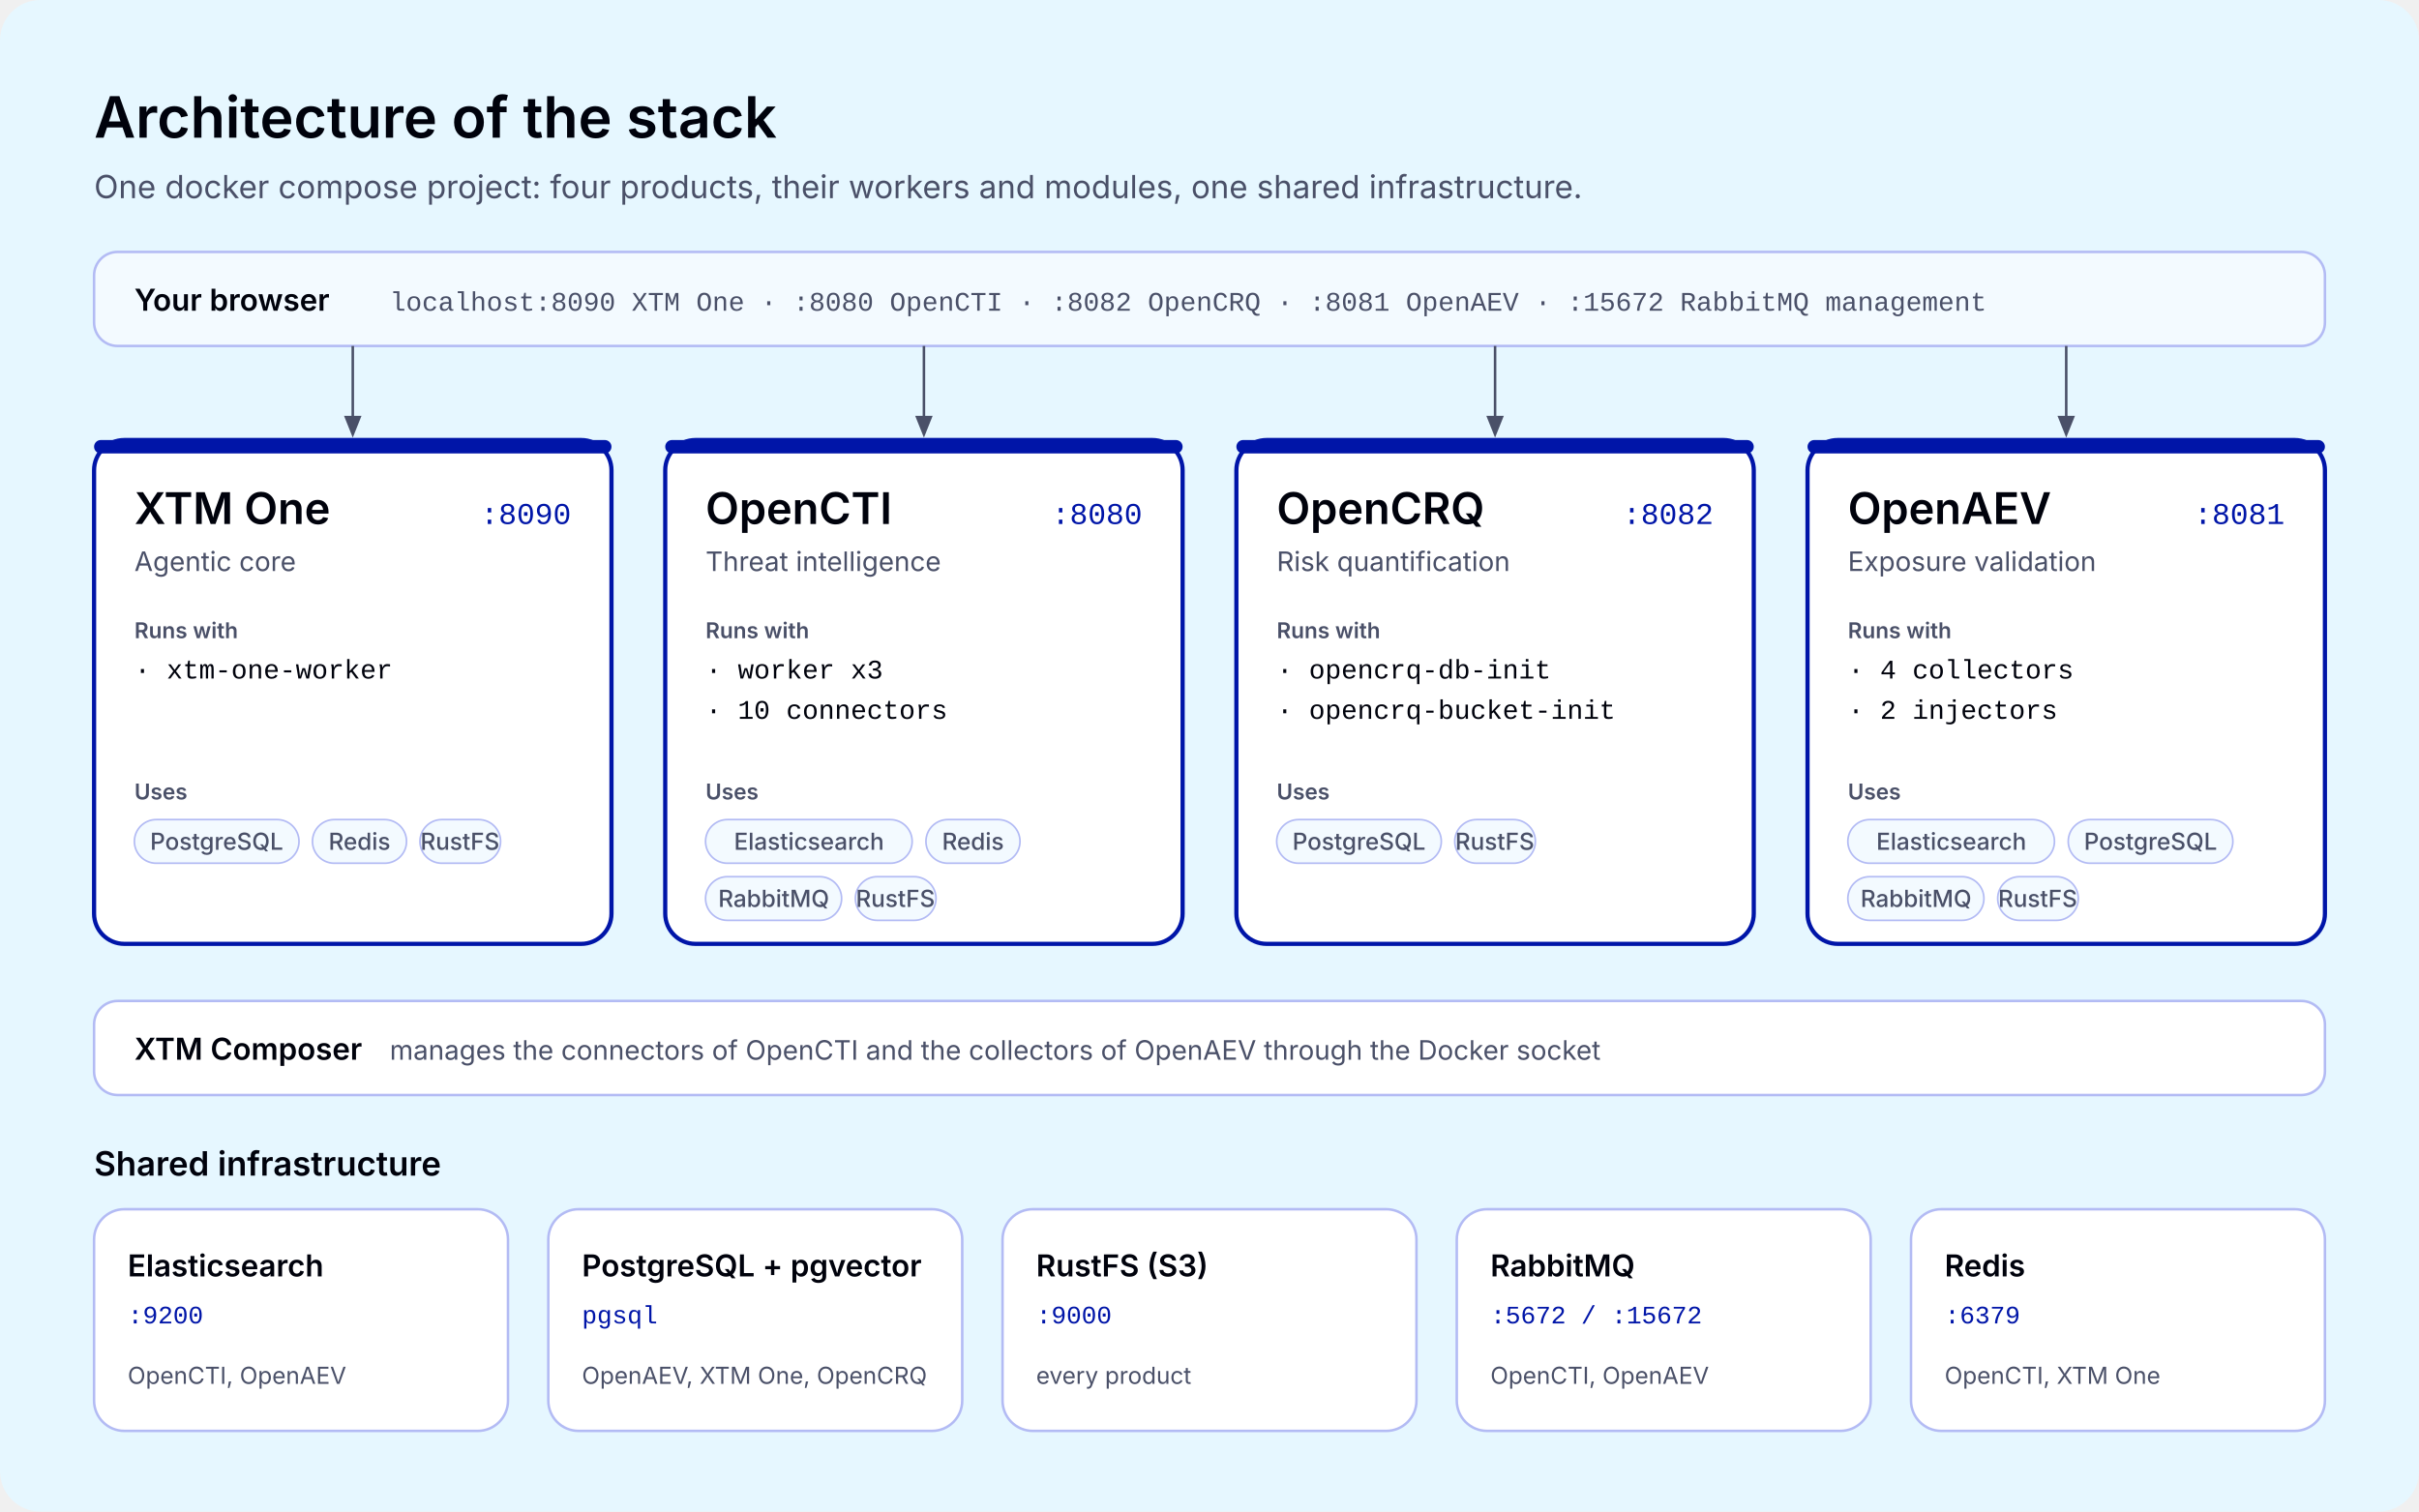
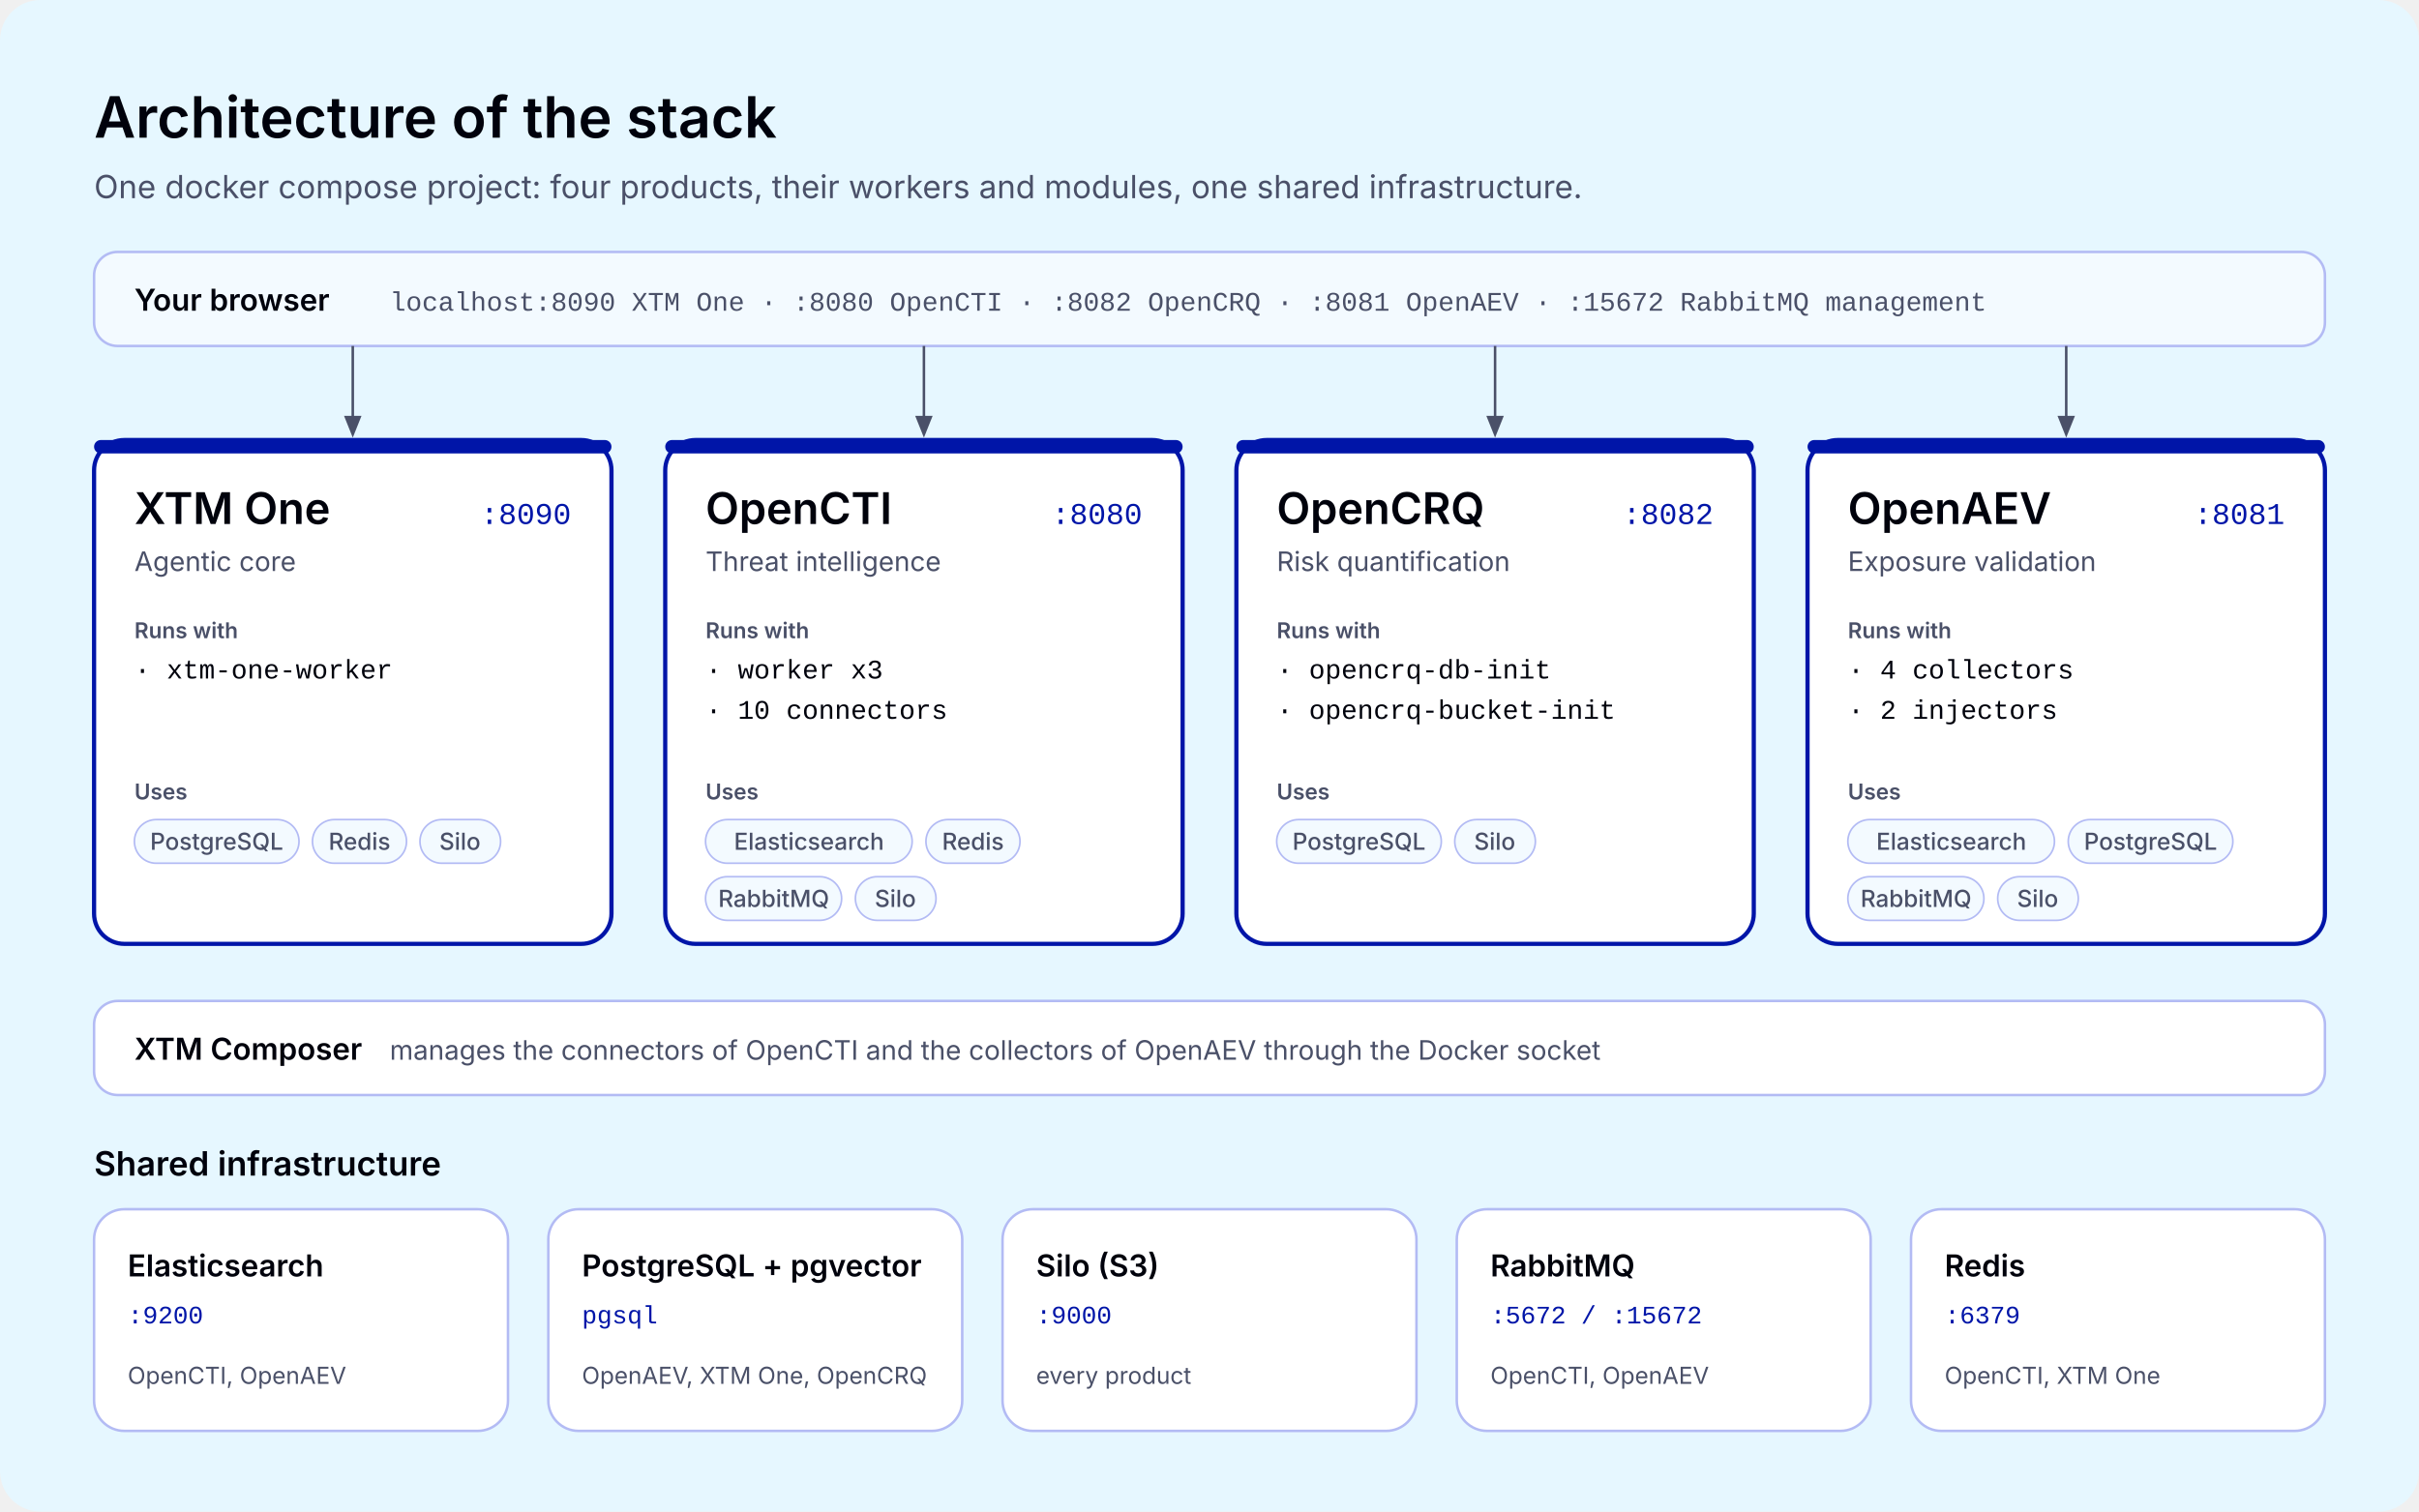
<svg xmlns="http://www.w3.org/2000/svg" width="1440" height="900" viewBox="0 0 1440 900" role="img" aria-label="Architecture of the XTM Platform Docker stack">
  <defs>
    <marker id="arr" viewBox="0 0 10 10" refX="8" refY="5" markerUnits="userSpaceOnUse" markerWidth="13" markerHeight="13" orient="auto-start-reverse">
      <path d="M0 1L10 5L0 9z" fill="#0015A8" />
    </marker>
    <marker id="arrm" viewBox="0 0 10 10" refX="8" refY="5" markerUnits="userSpaceOnUse" markerWidth="13" markerHeight="13" orient="auto-start-reverse">
      <path d="M0 1L10 5L0 9z" fill="#4A5068" />
    </marker>
  </defs>
  <rect width="1440" height="900" rx="24" fill="#E6F7FF" />
  <text x="56" y="82" font-family="Geologica, Inter, 'Segoe UI', Helvetica, Arial, sans-serif" font-size="34" font-weight="600" fill="#00020C" text-anchor="start">Architecture of the stack</text>
  <text x="56" y="118" font-family="Geologica, Inter, 'Segoe UI', Helvetica, Arial, sans-serif" font-size="19" font-weight="400" fill="#4A5068" text-anchor="start">One docker compose project: four products, their workers and modules, one shared infrastructure.</text>
  <rect x="56" y="150" width="1328" height="56" rx="14" fill="#F3FAFF" stroke="#B3BBF4" stroke-width="1.5" />
  <text x="80" y="185" font-family="Geologica, Inter, 'Segoe UI', Helvetica, Arial, sans-serif" font-size="18" font-weight="600" fill="#00020C" text-anchor="start">Your browser</text>
  <text x="232" y="185" font-family="'IBM Plex Mono', 'SFMono-Regular', Consolas, 'Liberation Mono', monospace" font-size="16" font-weight="400" fill="#4A5068" text-anchor="start">localhost:8090 XTM One   ·   :8080 OpenCTI   ·   :8082 OpenCRQ   ·   :8081 OpenAEV   ·   :15672 RabbitMQ management</text>
  <line x1="210.0" y1="206" x2="210.0" y2="258" stroke="#4A5068" stroke-width="1.5" marker-end="url(#arrm)" />
  <rect x="56" y="262" width="308" height="300" rx="18" fill="#FFFFFF" stroke="#0015A8" stroke-width="2.5" />
  <rect x="56" y="262" width="308" height="8" rx="4" fill="#0015A8" />
  <text x="80" y="312" font-family="Geologica, Inter, 'Segoe UI', Helvetica, Arial, sans-serif" font-size="26" font-weight="600" fill="#00020C" text-anchor="start">XTM One</text>
  <text x="340" y="312" font-family="'IBM Plex Mono', 'SFMono-Regular', Consolas, 'Liberation Mono', monospace" font-size="18" font-weight="500" fill="#0015A8" text-anchor="end">:8090</text>
  <text x="80" y="340" font-family="Geologica, Inter, 'Segoe UI', Helvetica, Arial, sans-serif" font-size="16" font-weight="400" fill="#4A5068" text-anchor="start">Agentic core</text>
  <text x="80" y="380" font-family="Geologica, Inter, 'Segoe UI', Helvetica, Arial, sans-serif" font-size="13" font-weight="600" fill="#4A5068" text-anchor="start">Runs with</text>
  <text x="80" y="404" font-family="'IBM Plex Mono', 'SFMono-Regular', Consolas, 'Liberation Mono', monospace" font-size="16" font-weight="400" fill="#00020C" text-anchor="start">· xtm-one-worker</text>
  <text x="80" y="476" font-family="Geologica, Inter, 'Segoe UI', Helvetica, Arial, sans-serif" font-size="13" font-weight="600" fill="#4A5068" text-anchor="start">Uses</text>
  <rect x="80" y="488" width="98" height="26" rx="13" fill="#F3FAFF" stroke="#B3BBF4" stroke-width="1" />
  <text x="129.0" y="506" font-family="Geologica, Inter, 'Segoe UI', Helvetica, Arial, sans-serif" font-size="14" font-weight="500" fill="#4A5068" text-anchor="middle">PostgreSQL</text>
  <rect x="186.0" y="488" width="56" height="26" rx="13" fill="#F3FAFF" stroke="#B3BBF4" stroke-width="1" />
  <text x="214.0" y="506" font-family="Geologica, Inter, 'Segoe UI', Helvetica, Arial, sans-serif" font-size="14" font-weight="500" fill="#4A5068" text-anchor="middle">Redis</text>
  <rect x="250.0" y="488" width="48" height="26" rx="13" fill="#F3FAFF" stroke="#B3BBF4" stroke-width="1" />
-   <text x="273.8" y="506" font-family="Geologica, Inter, 'Segoe UI', Helvetica, Arial, sans-serif" font-size="14" font-weight="500" fill="#4A5068" text-anchor="middle">RustFS</text>
+   <text x="273.8" y="506" font-family="Geologica, Inter, 'Segoe UI', Helvetica, Arial, sans-serif" font-size="14" font-weight="500" fill="#4A5068" text-anchor="middle">Silo</text>
  <line x1="550.0" y1="206" x2="550.0" y2="258" stroke="#4A5068" stroke-width="1.5" marker-end="url(#arrm)" />
  <rect x="396" y="262" width="308" height="300" rx="18" fill="#FFFFFF" stroke="#0015A8" stroke-width="2.5" />
  <rect x="396" y="262" width="308" height="8" rx="4" fill="#0015A8" />
  <text x="420" y="312" font-family="Geologica, Inter, 'Segoe UI', Helvetica, Arial, sans-serif" font-size="26" font-weight="600" fill="#00020C" text-anchor="start">OpenCTI</text>
  <text x="680" y="312" font-family="'IBM Plex Mono', 'SFMono-Regular', Consolas, 'Liberation Mono', monospace" font-size="18" font-weight="500" fill="#0015A8" text-anchor="end">:8080</text>
  <text x="420" y="340" font-family="Geologica, Inter, 'Segoe UI', Helvetica, Arial, sans-serif" font-size="16" font-weight="400" fill="#4A5068" text-anchor="start">Threat intelligence</text>
  <text x="420" y="380" font-family="Geologica, Inter, 'Segoe UI', Helvetica, Arial, sans-serif" font-size="13" font-weight="600" fill="#4A5068" text-anchor="start">Runs with</text>
  <text x="420" y="404" font-family="'IBM Plex Mono', 'SFMono-Regular', Consolas, 'Liberation Mono', monospace" font-size="16" font-weight="400" fill="#00020C" text-anchor="start">· worker x3</text>
  <text x="420" y="428" font-family="'IBM Plex Mono', 'SFMono-Regular', Consolas, 'Liberation Mono', monospace" font-size="16" font-weight="400" fill="#00020C" text-anchor="start">· 10 connectors</text>
  <text x="420" y="476" font-family="Geologica, Inter, 'Segoe UI', Helvetica, Arial, sans-serif" font-size="13" font-weight="600" fill="#4A5068" text-anchor="start">Uses</text>
  <rect x="420" y="488" width="123" height="26" rx="13" fill="#F3FAFF" stroke="#B3BBF4" stroke-width="1" />
  <text x="481.6" y="506" font-family="Geologica, Inter, 'Segoe UI', Helvetica, Arial, sans-serif" font-size="14" font-weight="500" fill="#4A5068" text-anchor="middle">Elasticsearch</text>
  <rect x="551.2" y="488" width="56" height="26" rx="13" fill="#F3FAFF" stroke="#B3BBF4" stroke-width="1" />
  <text x="579.2" y="506" font-family="Geologica, Inter, 'Segoe UI', Helvetica, Arial, sans-serif" font-size="14" font-weight="500" fill="#4A5068" text-anchor="middle">Redis</text>
  <rect x="420" y="522" width="81" height="26" rx="13" fill="#F3FAFF" stroke="#B3BBF4" stroke-width="1" />
  <text x="460.6" y="540" font-family="Geologica, Inter, 'Segoe UI', Helvetica, Arial, sans-serif" font-size="14" font-weight="500" fill="#4A5068" text-anchor="middle">RabbitMQ</text>
  <rect x="509.2" y="522" width="48" height="26" rx="13" fill="#F3FAFF" stroke="#B3BBF4" stroke-width="1" />
-   <text x="533.0" y="540" font-family="Geologica, Inter, 'Segoe UI', Helvetica, Arial, sans-serif" font-size="14" font-weight="500" fill="#4A5068" text-anchor="middle">RustFS</text>
+   <text x="533.0" y="540" font-family="Geologica, Inter, 'Segoe UI', Helvetica, Arial, sans-serif" font-size="14" font-weight="500" fill="#4A5068" text-anchor="middle">Silo</text>
  <line x1="890.0" y1="206" x2="890.0" y2="258" stroke="#4A5068" stroke-width="1.5" marker-end="url(#arrm)" />
  <rect x="736" y="262" width="308" height="300" rx="18" fill="#FFFFFF" stroke="#0015A8" stroke-width="2.5" />
  <rect x="736" y="262" width="308" height="8" rx="4" fill="#0015A8" />
  <text x="760" y="312" font-family="Geologica, Inter, 'Segoe UI', Helvetica, Arial, sans-serif" font-size="26" font-weight="600" fill="#00020C" text-anchor="start">OpenCRQ</text>
  <text x="1020" y="312" font-family="'IBM Plex Mono', 'SFMono-Regular', Consolas, 'Liberation Mono', monospace" font-size="18" font-weight="500" fill="#0015A8" text-anchor="end">:8082</text>
  <text x="760" y="340" font-family="Geologica, Inter, 'Segoe UI', Helvetica, Arial, sans-serif" font-size="16" font-weight="400" fill="#4A5068" text-anchor="start">Risk quantification</text>
  <text x="760" y="380" font-family="Geologica, Inter, 'Segoe UI', Helvetica, Arial, sans-serif" font-size="13" font-weight="600" fill="#4A5068" text-anchor="start">Runs with</text>
  <text x="760" y="404" font-family="'IBM Plex Mono', 'SFMono-Regular', Consolas, 'Liberation Mono', monospace" font-size="16" font-weight="400" fill="#00020C" text-anchor="start">· opencrq-db-init</text>
  <text x="760" y="428" font-family="'IBM Plex Mono', 'SFMono-Regular', Consolas, 'Liberation Mono', monospace" font-size="16" font-weight="400" fill="#00020C" text-anchor="start">· opencrq-bucket-init</text>
  <text x="760" y="476" font-family="Geologica, Inter, 'Segoe UI', Helvetica, Arial, sans-serif" font-size="13" font-weight="600" fill="#4A5068" text-anchor="start">Uses</text>
  <rect x="760" y="488" width="98" height="26" rx="13" fill="#F3FAFF" stroke="#B3BBF4" stroke-width="1" />
  <text x="809.0" y="506" font-family="Geologica, Inter, 'Segoe UI', Helvetica, Arial, sans-serif" font-size="14" font-weight="500" fill="#4A5068" text-anchor="middle">PostgreSQL</text>
  <rect x="866.0" y="488" width="48" height="26" rx="13" fill="#F3FAFF" stroke="#B3BBF4" stroke-width="1" />
-   <text x="889.8" y="506" font-family="Geologica, Inter, 'Segoe UI', Helvetica, Arial, sans-serif" font-size="14" font-weight="500" fill="#4A5068" text-anchor="middle">RustFS</text>
+   <text x="889.8" y="506" font-family="Geologica, Inter, 'Segoe UI', Helvetica, Arial, sans-serif" font-size="14" font-weight="500" fill="#4A5068" text-anchor="middle">Silo</text>
  <line x1="1230.0" y1="206" x2="1230.0" y2="258" stroke="#4A5068" stroke-width="1.5" marker-end="url(#arrm)" />
  <rect x="1076" y="262" width="308" height="300" rx="18" fill="#FFFFFF" stroke="#0015A8" stroke-width="2.5" />
  <rect x="1076" y="262" width="308" height="8" rx="4" fill="#0015A8" />
  <text x="1100" y="312" font-family="Geologica, Inter, 'Segoe UI', Helvetica, Arial, sans-serif" font-size="26" font-weight="600" fill="#00020C" text-anchor="start">OpenAEV</text>
  <text x="1360" y="312" font-family="'IBM Plex Mono', 'SFMono-Regular', Consolas, 'Liberation Mono', monospace" font-size="18" font-weight="500" fill="#0015A8" text-anchor="end">:8081</text>
  <text x="1100" y="340" font-family="Geologica, Inter, 'Segoe UI', Helvetica, Arial, sans-serif" font-size="16" font-weight="400" fill="#4A5068" text-anchor="start">Exposure validation</text>
  <text x="1100" y="380" font-family="Geologica, Inter, 'Segoe UI', Helvetica, Arial, sans-serif" font-size="13" font-weight="600" fill="#4A5068" text-anchor="start">Runs with</text>
  <text x="1100" y="404" font-family="'IBM Plex Mono', 'SFMono-Regular', Consolas, 'Liberation Mono', monospace" font-size="16" font-weight="400" fill="#00020C" text-anchor="start">· 4 collectors</text>
  <text x="1100" y="428" font-family="'IBM Plex Mono', 'SFMono-Regular', Consolas, 'Liberation Mono', monospace" font-size="16" font-weight="400" fill="#00020C" text-anchor="start">· 2 injectors</text>
  <text x="1100" y="476" font-family="Geologica, Inter, 'Segoe UI', Helvetica, Arial, sans-serif" font-size="13" font-weight="600" fill="#4A5068" text-anchor="start">Uses</text>
  <rect x="1100" y="488" width="123" height="26" rx="13" fill="#F3FAFF" stroke="#B3BBF4" stroke-width="1" />
  <text x="1161.6" y="506" font-family="Geologica, Inter, 'Segoe UI', Helvetica, Arial, sans-serif" font-size="14" font-weight="500" fill="#4A5068" text-anchor="middle">Elasticsearch</text>
  <rect x="1231.2" y="488" width="98" height="26" rx="13" fill="#F3FAFF" stroke="#B3BBF4" stroke-width="1" />
  <text x="1280.2" y="506" font-family="Geologica, Inter, 'Segoe UI', Helvetica, Arial, sans-serif" font-size="14" font-weight="500" fill="#4A5068" text-anchor="middle">PostgreSQL</text>
  <rect x="1100" y="522" width="81" height="26" rx="13" fill="#F3FAFF" stroke="#B3BBF4" stroke-width="1" />
  <text x="1140.6" y="540" font-family="Geologica, Inter, 'Segoe UI', Helvetica, Arial, sans-serif" font-size="14" font-weight="500" fill="#4A5068" text-anchor="middle">RabbitMQ</text>
  <rect x="1189.2" y="522" width="48" height="26" rx="13" fill="#F3FAFF" stroke="#B3BBF4" stroke-width="1" />
-   <text x="1213.0" y="540" font-family="Geologica, Inter, 'Segoe UI', Helvetica, Arial, sans-serif" font-size="14" font-weight="500" fill="#4A5068" text-anchor="middle">RustFS</text>
+   <text x="1213.0" y="540" font-family="Geologica, Inter, 'Segoe UI', Helvetica, Arial, sans-serif" font-size="14" font-weight="500" fill="#4A5068" text-anchor="middle">Silo</text>
  <rect x="56" y="596" width="1328" height="56" rx="14" fill="#FFFFFF" stroke="#B3BBF4" stroke-width="1.5" />
  <text x="80" y="631" font-family="Geologica, Inter, 'Segoe UI', Helvetica, Arial, sans-serif" font-size="18" font-weight="600" fill="#00020C" text-anchor="start">XTM Composer</text>
  <text x="232" y="631" font-family="Geologica, Inter, 'Segoe UI', Helvetica, Arial, sans-serif" font-size="16" font-weight="400" fill="#4A5068" text-anchor="start">manages the connectors of OpenCTI and the collectors of OpenAEV through the Docker socket</text>
  <text x="56" y="700" font-family="Geologica, Inter, 'Segoe UI', Helvetica, Arial, sans-serif" font-size="20" font-weight="600" fill="#00020C" text-anchor="start">Shared infrastructure</text>
  <rect x="56.0" y="720" width="246.4" height="132" rx="18" fill="#FFFFFF" stroke="#B3BBF4" stroke-width="1.5" />
  <text x="76.0" y="760" font-family="Geologica, Inter, 'Segoe UI', Helvetica, Arial, sans-serif" font-size="18" font-weight="600" fill="#00020C" text-anchor="start">Elasticsearch</text>
  <text x="76.0" y="788" font-family="'IBM Plex Mono', 'SFMono-Regular', Consolas, 'Liberation Mono', monospace" font-size="15" font-weight="500" fill="#0015A8" text-anchor="start">:9200</text>
  <text x="76.0" y="824" font-family="Geologica, Inter, 'Segoe UI', Helvetica, Arial, sans-serif" font-size="14" font-weight="400" fill="#4A5068" text-anchor="start">OpenCTI, OpenAEV</text>
  <rect x="326.4" y="720" width="246.4" height="132" rx="18" fill="#FFFFFF" stroke="#B3BBF4" stroke-width="1.5" />
  <text x="346.4" y="760" font-family="Geologica, Inter, 'Segoe UI', Helvetica, Arial, sans-serif" font-size="18" font-weight="600" fill="#00020C" text-anchor="start">PostgreSQL + pgvector</text>
  <text x="346.4" y="788" font-family="'IBM Plex Mono', 'SFMono-Regular', Consolas, 'Liberation Mono', monospace" font-size="15" font-weight="500" fill="#0015A8" text-anchor="start">pgsql</text>
  <text x="346.4" y="824" font-family="Geologica, Inter, 'Segoe UI', Helvetica, Arial, sans-serif" font-size="14" font-weight="400" fill="#4A5068" text-anchor="start">OpenAEV, XTM One, OpenCRQ</text>
  <rect x="596.8" y="720" width="246.4" height="132" rx="18" fill="#FFFFFF" stroke="#B3BBF4" stroke-width="1.5" />
-   <text x="616.8" y="760" font-family="Geologica, Inter, 'Segoe UI', Helvetica, Arial, sans-serif" font-size="18" font-weight="600" fill="#00020C" text-anchor="start">RustFS (S3)</text>
+   <text x="616.8" y="760" font-family="Geologica, Inter, 'Segoe UI', Helvetica, Arial, sans-serif" font-size="18" font-weight="600" fill="#00020C" text-anchor="start">Silo (S3)</text>
  <text x="616.8" y="788" font-family="'IBM Plex Mono', 'SFMono-Regular', Consolas, 'Liberation Mono', monospace" font-size="15" font-weight="500" fill="#0015A8" text-anchor="start">:9000</text>
  <text x="616.8" y="824" font-family="Geologica, Inter, 'Segoe UI', Helvetica, Arial, sans-serif" font-size="14" font-weight="400" fill="#4A5068" text-anchor="start">every product</text>
  <rect x="867.2" y="720" width="246.4" height="132" rx="18" fill="#FFFFFF" stroke="#B3BBF4" stroke-width="1.5" />
  <text x="887.2" y="760" font-family="Geologica, Inter, 'Segoe UI', Helvetica, Arial, sans-serif" font-size="18" font-weight="600" fill="#00020C" text-anchor="start">RabbitMQ</text>
  <text x="887.2" y="788" font-family="'IBM Plex Mono', 'SFMono-Regular', Consolas, 'Liberation Mono', monospace" font-size="15" font-weight="500" fill="#0015A8" text-anchor="start">:5672 / :15672</text>
  <text x="887.2" y="824" font-family="Geologica, Inter, 'Segoe UI', Helvetica, Arial, sans-serif" font-size="14" font-weight="400" fill="#4A5068" text-anchor="start">OpenCTI, OpenAEV</text>
  <rect x="1137.6" y="720" width="246.4" height="132" rx="18" fill="#FFFFFF" stroke="#B3BBF4" stroke-width="1.5" />
  <text x="1157.6" y="760" font-family="Geologica, Inter, 'Segoe UI', Helvetica, Arial, sans-serif" font-size="18" font-weight="600" fill="#00020C" text-anchor="start">Redis</text>
  <text x="1157.6" y="788" font-family="'IBM Plex Mono', 'SFMono-Regular', Consolas, 'Liberation Mono', monospace" font-size="15" font-weight="500" fill="#0015A8" text-anchor="start">:6379</text>
  <text x="1157.6" y="824" font-family="Geologica, Inter, 'Segoe UI', Helvetica, Arial, sans-serif" font-size="14" font-weight="400" fill="#4A5068" text-anchor="start">OpenCTI, XTM One</text>
</svg>
